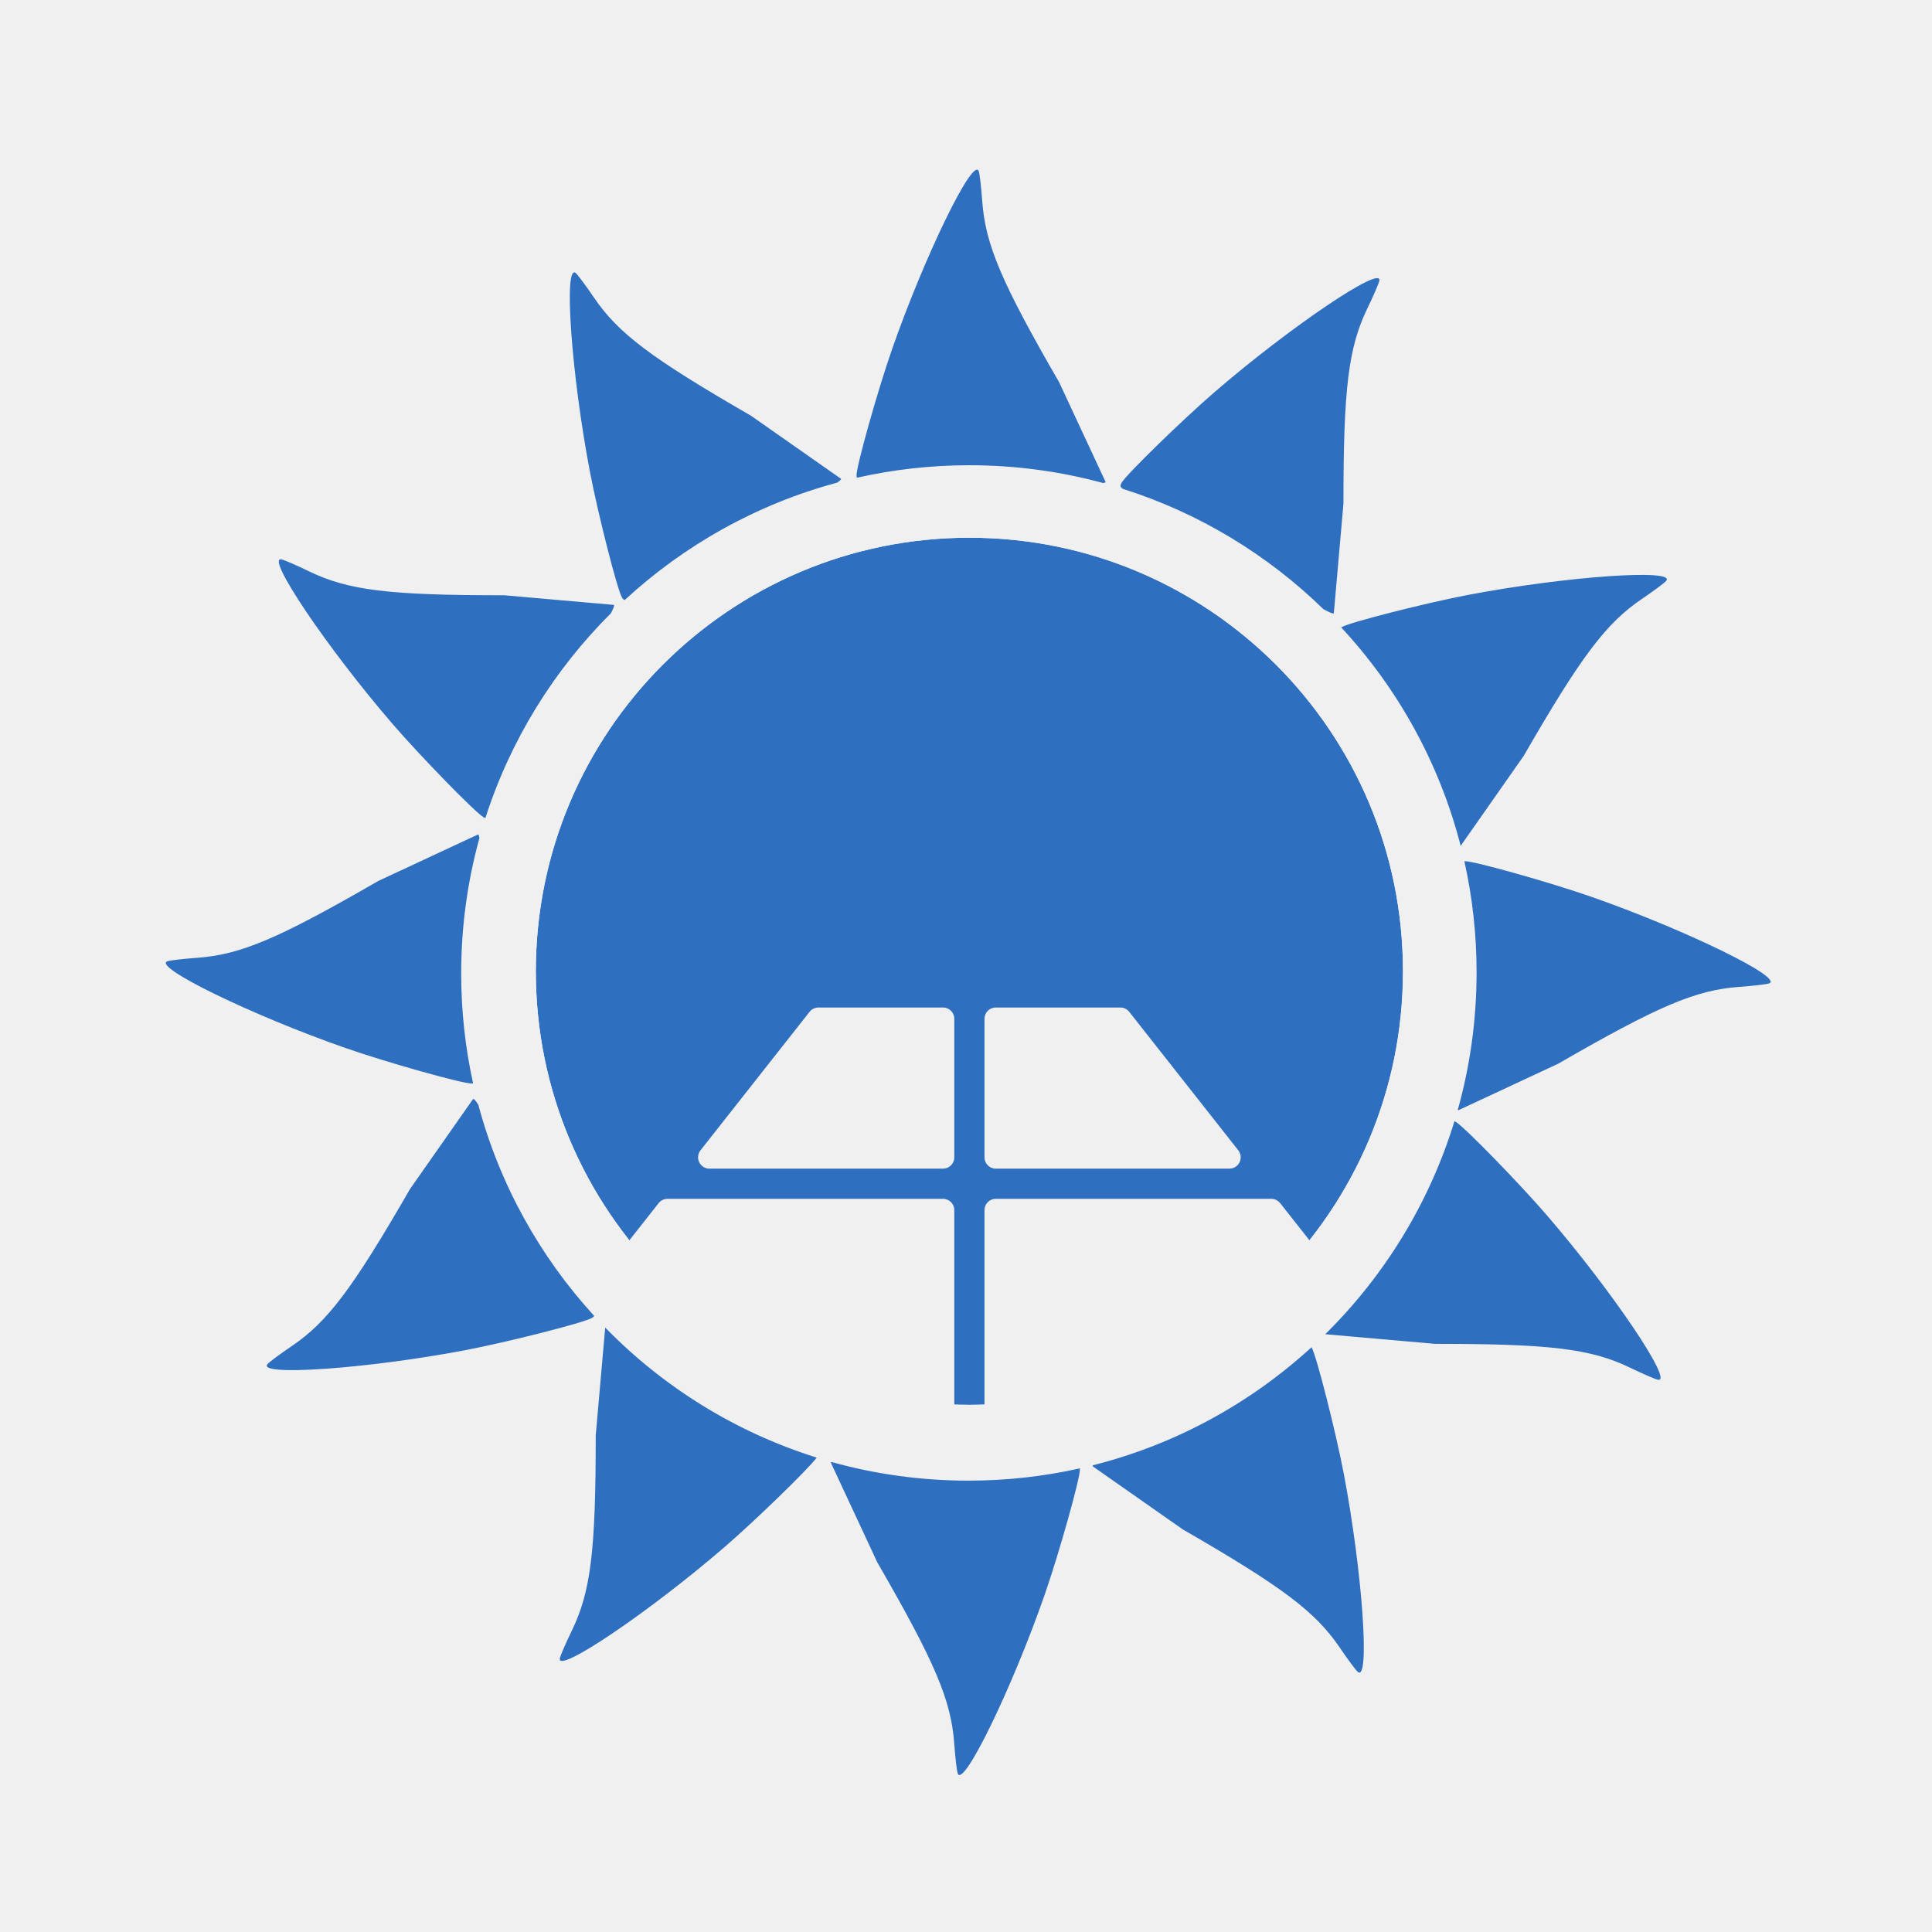
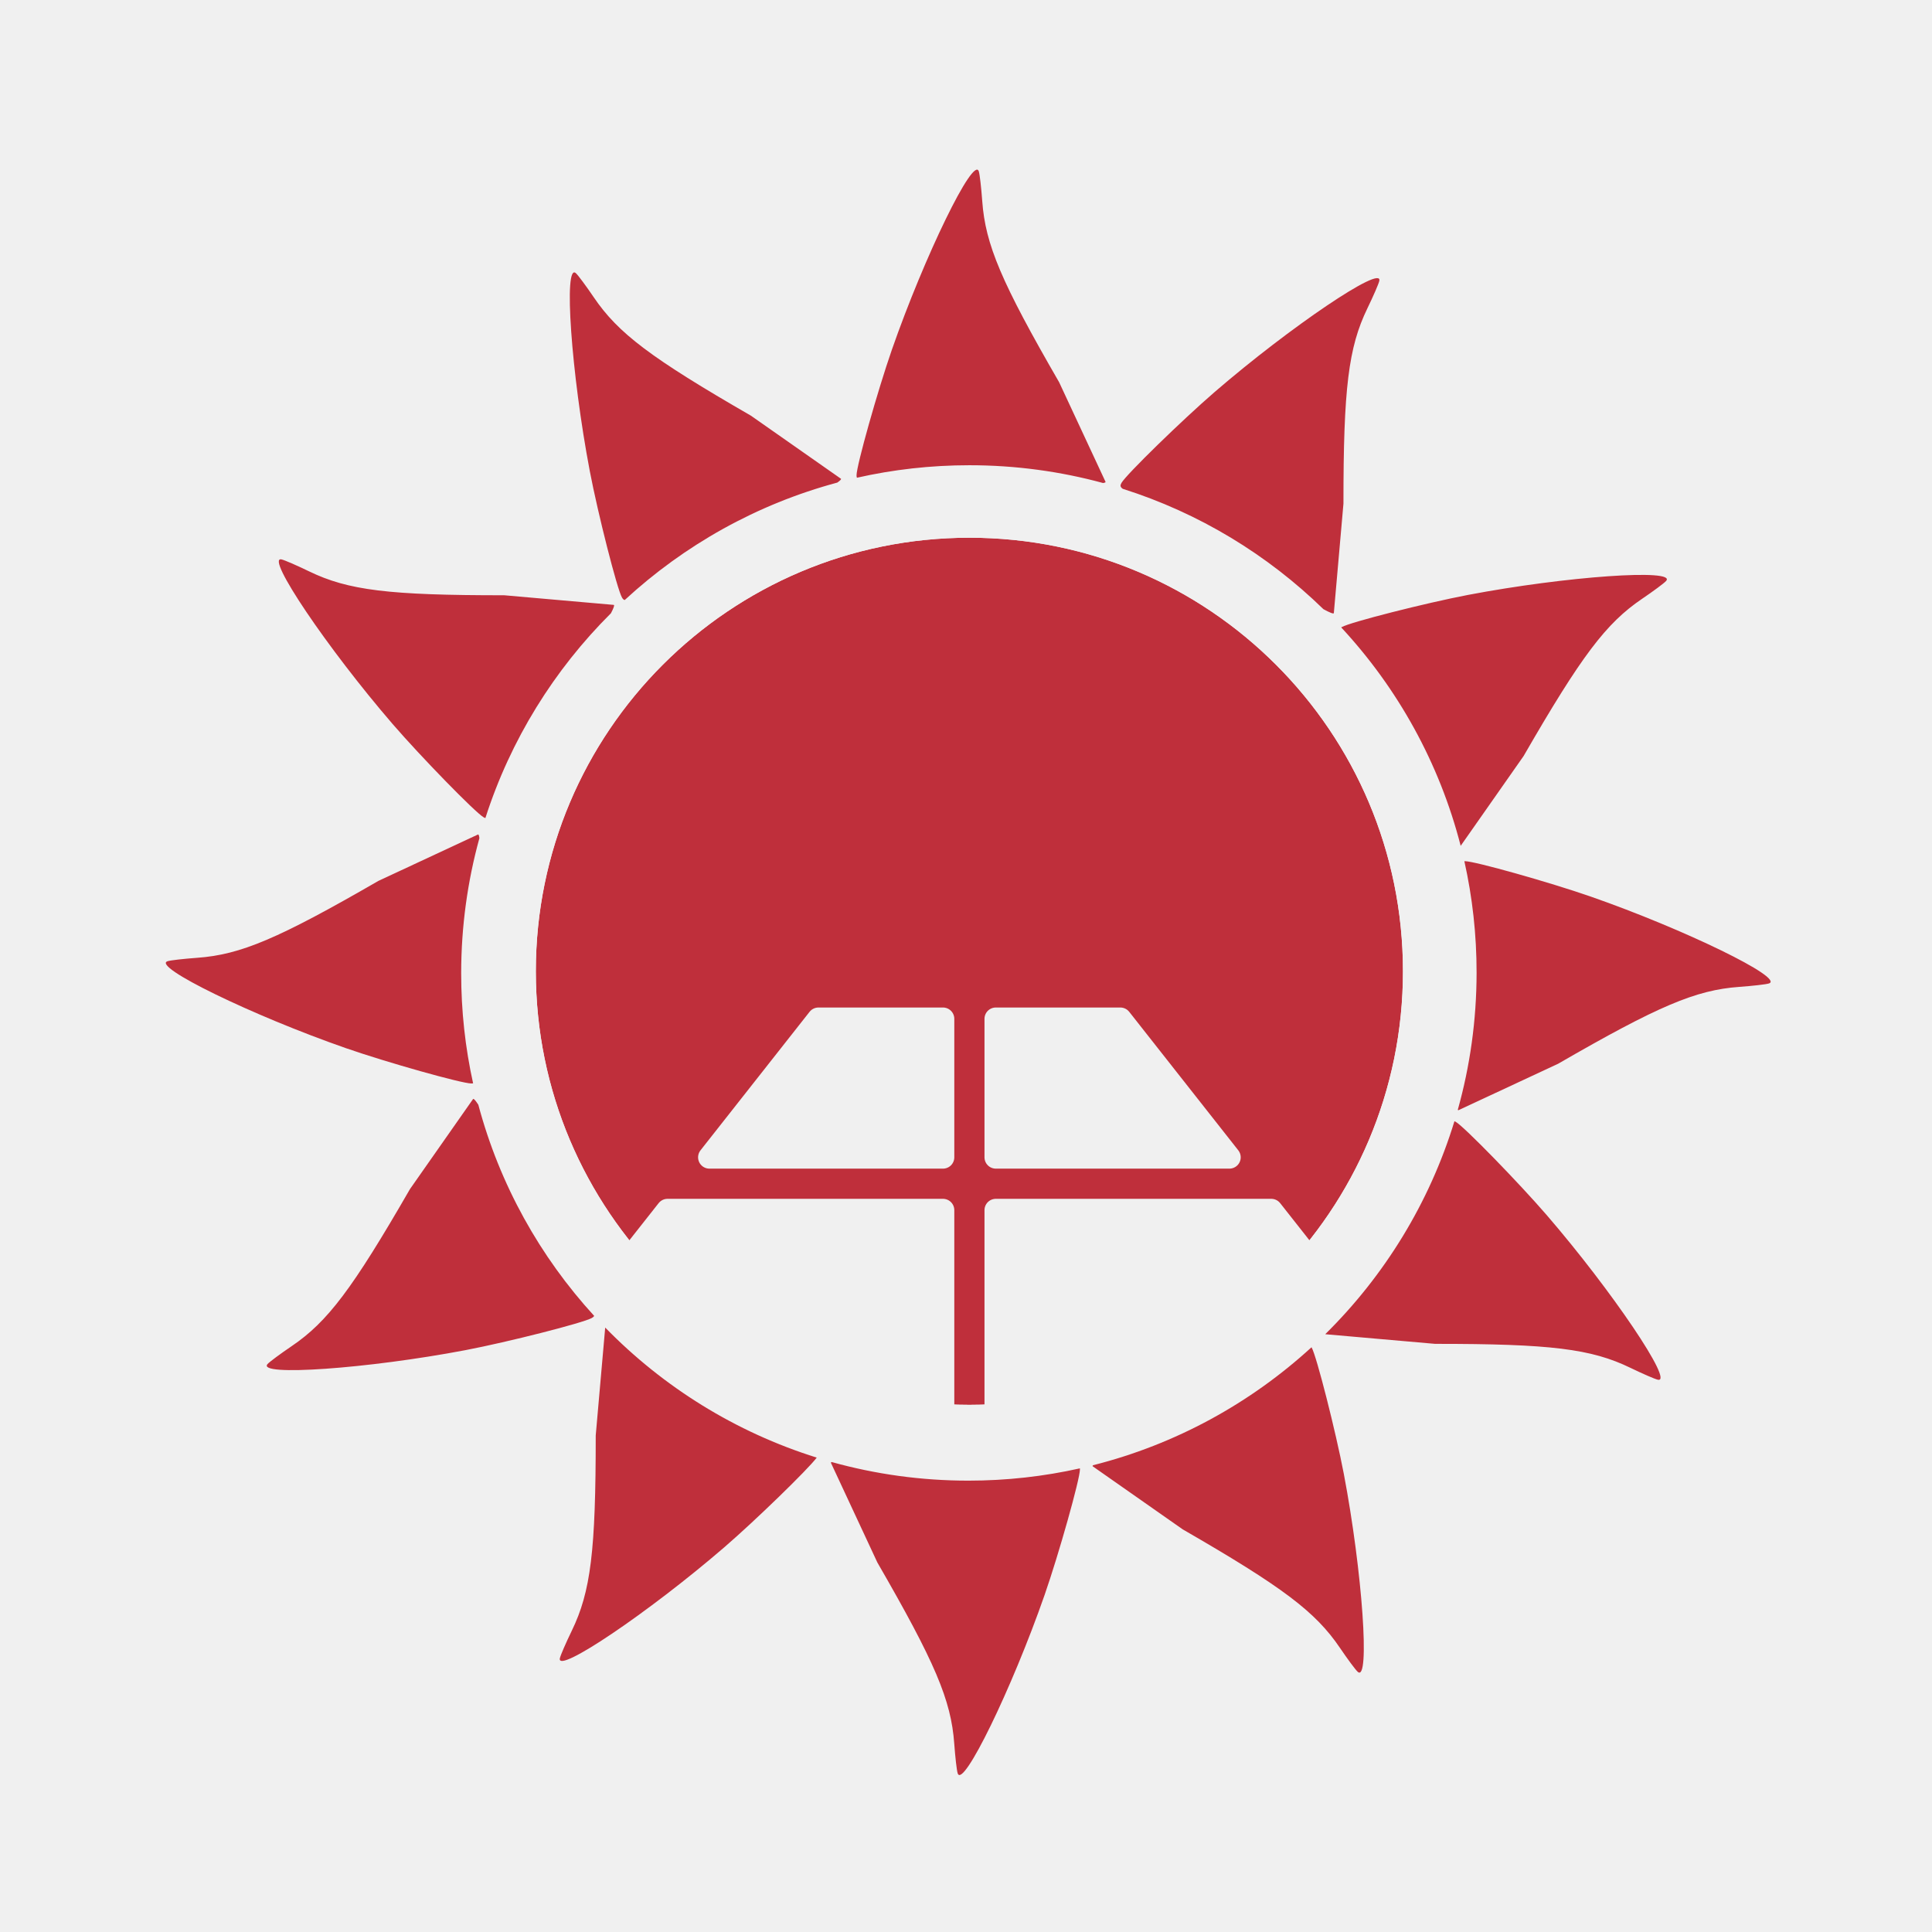
<svg xmlns="http://www.w3.org/2000/svg" width="512" height="512" viewBox="0 0 512 512">
  <defs>
    <mask id="mh3">
      <circle cx="256.9" cy="257.4" r="114.9" fill="#ffffff" />
      <g fill="#000000" stroke="#000000" stroke-width="6" stroke-linejoin="round">
        <polygon points="216.9 270 249.9 270 249.9 306.7 188.0 306.7" />
        <polygon points="263.9 270 296.9 270 325.8 306.7 263.9 306.7" />
        <polygon points="176.9 320.7 249.9 320.7 249.9 374 134.9 374" />
        <polygon points="263.9 320.7 336.9 320.7 378.9 374 263.9 374" />
      </g>
    </mask>
  </defs>
-   <g fill="#2f6fbf">
+   <g fill="#bf2f3b">
    <path d="M 162.677 160.303 C 162.883 160.422 162.587 161.21 161.907 162.514 C 146.833 177.515 135.289 196.06 128.634 216.793 C 128.483 216.753 128.322 216.678 128.144 216.575 C 125.91 215.285 111.493 200.496 104.02 191.839 C 86.772 171.835 70.208 147.284 74.603 148.251 C 75.387 148.415 78.652 149.838 81.883 151.403 C 92.257 156.434 103.037 157.762 133.642 157.753 Z M 126.704 221.135 C 126.857 221.135 126.969 221.48 127.046 222.12 C 123.91 233.495 122.23 245.472 122.217 257.839 C 122.207 267.888 123.299 277.679 125.379 287.099 C 125.249 287.124 125.1 287.135 124.933 287.135 C 122.354 287.135 102.474 281.535 91.673 277.775 C 66.734 269.076 40.113 256.095 44.403 254.735 C 45.164 254.485 48.703 254.085 52.284 253.826 C 63.784 252.995 73.784 248.755 100.284 233.445 Z M 125.383 291.233 C 125.575 291.122 126.055 291.682 126.761 292.769 C 132.413 313.932 143.099 333.036 157.459 348.721 C 157.357 348.931 157.149 349.103 156.85 349.276 C 154.616 350.565 134.599 355.656 123.366 357.8 C 97.419 362.734 67.875 364.803 70.91 361.481 C 71.443 360.884 74.31 358.768 77.279 356.753 C 86.824 350.284 93.364 341.612 108.658 315.103 Z M 191.96 410.035 C 171.956 427.284 147.405 443.847 148.372 439.452 C 148.536 438.669 149.959 435.403 151.524 432.173 C 156.555 421.798 157.883 411.018 157.874 380.413 L 160.385 351.818 C 175.739 367.563 194.927 379.552 216.445 386.28 C 214.1 389.416 200.231 402.894 191.96 410.034 Z M 220.193 387.641 C 220.193 387.57 220.268 387.508 220.412 387.454 C 231.934 390.668 244.08 392.386 256.63 392.386 C 266.781 392.386 276.671 391.262 286.181 389.131 C 286.189 389.218 286.193 389.311 286.193 389.411 C 286.193 391.991 280.593 411.871 276.833 422.671 C 268.133 447.612 255.153 474.231 253.793 469.941 C 253.543 469.181 253.143 465.641 252.883 462.062 C 252.053 450.562 247.813 440.561 232.503 414.062 Z M 289.559 388.571 C 289.524 388.51 289.556 388.421 289.65 388.305 C 311.588 382.772 331.389 371.854 347.563 357.039 C 347.576 357.06 347.588 357.082 347.601 357.104 C 348.891 359.338 353.981 379.354 356.125 390.588 C 361.061 416.536 363.13 446.079 359.807 443.044 C 359.21 442.511 357.094 439.645 355.078 436.674 C 348.61 427.131 339.938 420.591 313.43 405.296 Z M 351.273 353.588 C 351.257 353.579 351.244 353.565 351.234 353.548 C 366.922 338.062 378.829 318.754 385.442 297.137 C 385.556 297.18 385.677 297.24 385.806 297.314 C 388.04 298.604 402.456 313.394 409.93 322.05 C 427.178 342.054 443.742 366.605 439.347 365.638 C 438.563 365.475 435.298 364.051 432.067 362.486 C 421.693 357.455 410.913 356.127 380.308 356.136 Z M 386.482 294.225 C 386.427 294.225 386.378 294.181 386.333 294.095 C 389.564 282.56 391.298 270.401 391.311 257.839 C 391.321 247.666 390.202 237.757 388.072 228.23 C 388.129 228.227 388.189 228.225 388.252 228.225 C 390.832 228.225 410.712 233.825 421.512 237.585 C 446.452 246.286 473.072 259.265 468.782 260.625 C 468.022 260.875 464.482 261.275 460.903 261.535 C 449.402 262.365 439.402 266.605 412.902 281.915 Z M 355.581 166.179 C 357.816 164.888 377.832 159.799 389.065 157.655 C 415.014 152.719 444.558 150.65 441.522 153.973 C 440.989 154.57 438.124 156.685 435.153 158.701 C 425.609 165.17 419.069 173.841 403.774 200.351 L 387.094 224.156 C 381.453 202.184 370.398 182.386 355.435 166.268 C 355.481 166.238 355.53 166.209 355.581 166.179 Z M 353.478 162.5 C 353.344 162.733 352.351 162.323 350.723 161.44 C 335.905 146.995 317.761 135.945 297.546 129.543 C 296.825 129.053 296.828 128.621 297.206 127.967 C 298.496 125.732 313.285 111.316 321.942 103.843 C 341.946 86.594 366.497 70.03 365.53 74.426 C 365.366 75.209 363.943 78.475 362.378 81.705 C 357.347 92.079 356.019 102.86 356.028 133.464 Z M 292.993 127.719 C 292.993 127.842 292.769 127.939 292.347 128.012 C 281.055 124.935 269.169 123.292 256.899 123.292 C 246.656 123.292 236.679 124.437 227.09 126.605 C 227.019 126.431 226.993 126.213 226.993 125.949 C 226.993 123.369 232.593 103.489 236.353 92.689 C 245.053 67.749 258.033 41.129 259.393 45.419 C 259.643 46.179 260.043 49.719 260.304 53.299 C 261.133 64.798 265.373 74.799 280.683 101.299 Z M 222.874 126.884 C 222.964 127.04 222.61 127.387 221.889 127.891 C 200.559 133.621 181.316 144.461 165.555 159.016 C 165.262 158.959 165.047 158.727 164.83 158.351 C 163.539 156.116 158.449 136.1 156.306 124.867 C 151.37 98.918 149.301 69.374 152.624 72.409 C 153.22 72.943 155.337 75.808 157.352 78.778 C 163.821 88.322 172.493 94.864 199.001 110.158 Z" />
    <circle cx="256.9" cy="257.4" r="114.9" mask="url(#mh3)" />
  </g>
</svg>
